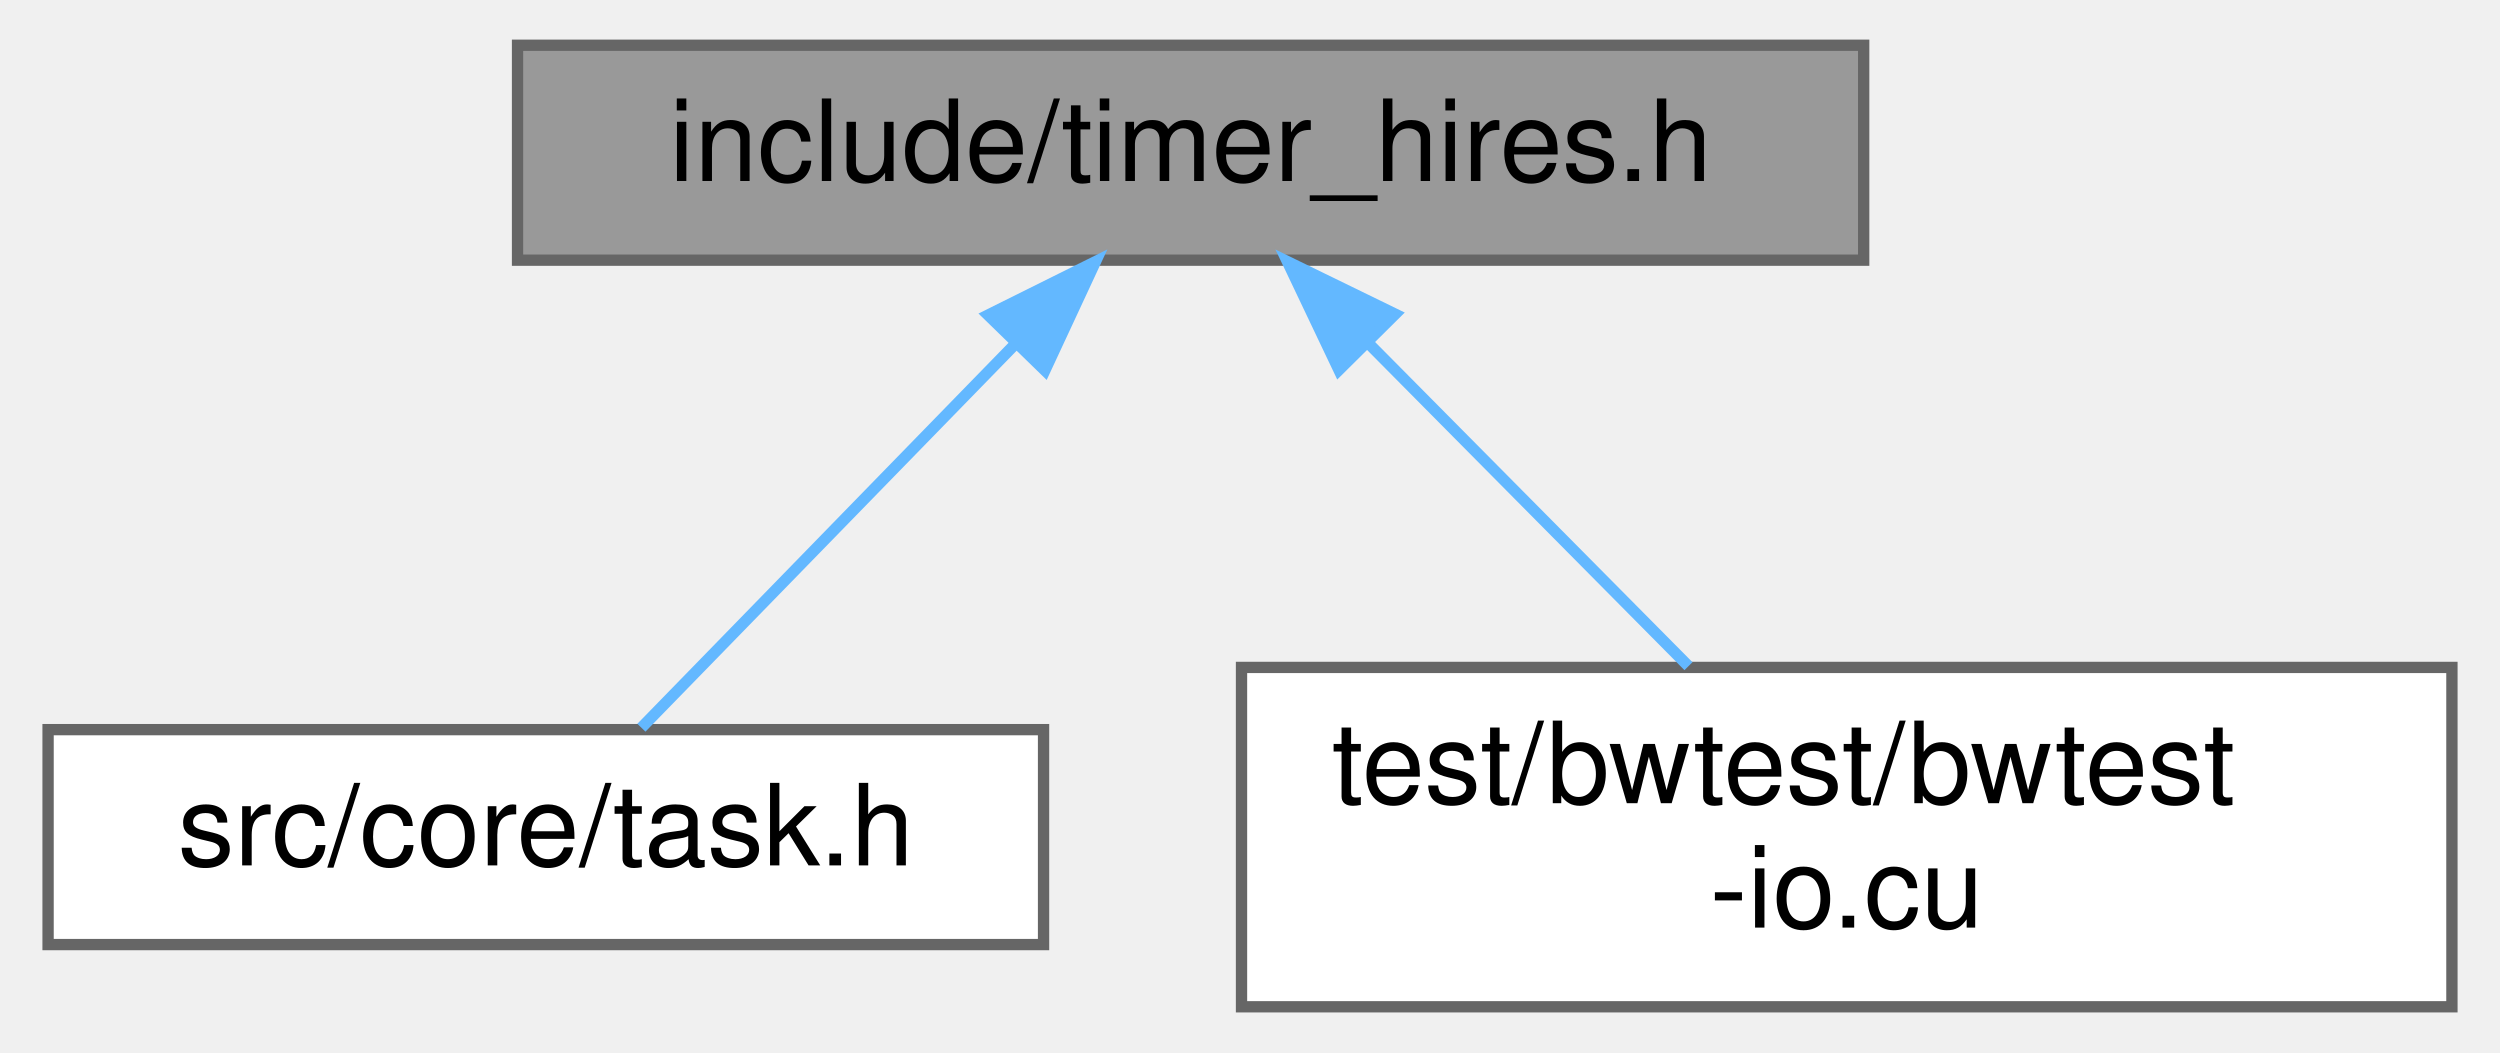
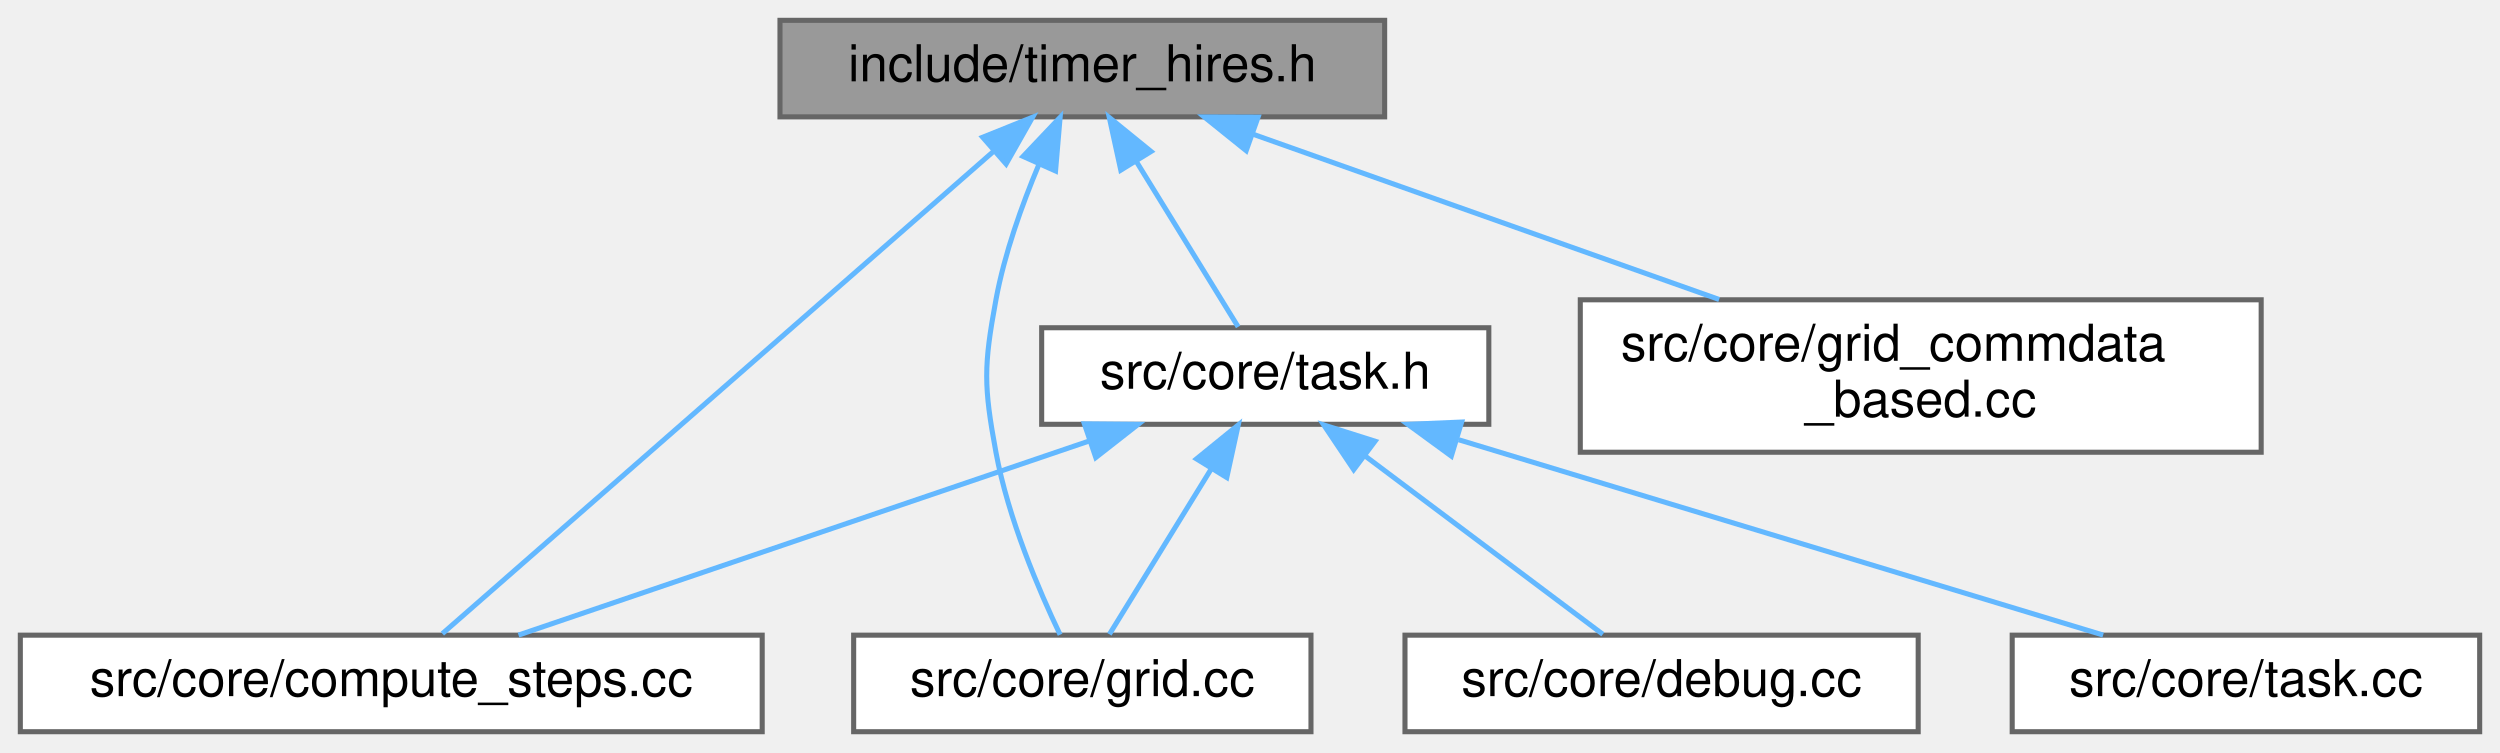
- <svg xmlns="http://www.w3.org/2000/svg" xmlns:xlink="http://www.w3.org/1999/xlink" width="221pt" height="93pt" viewBox="0.00 0.00 220.50 93.00">
-   <g id="graph0" class="graph" transform="scale(1 1) rotate(0) translate(4 89)">
+ <svg xmlns="http://www.w3.org/2000/svg" xmlns:xlink="http://www.w3.org/1999/xlink" width="492pt" height="148pt" viewBox="0.00 0.00 492.00 148.00">
+   <g id="graph0" class="graph" transform="scale(1 1) rotate(0) translate(4 144)">
    <g id="Node000001" class="node">
      <g id="a_Node000001">
        <a xlink:title="High-resolution timer.">
-           <polygon fill="#999999" stroke="#666666" points="160.5,-85 41.5,-85 41.5,-66 160.5,-66 160.5,-85" />
-           <text text-anchor="middle" x="101" y="-73" font-family="Helvetica,sans-Serif" font-size="10.00">include/timer_hires.h</text>
+           <polygon fill="#999999" stroke="#666666" points="268.5,-140 149.5,-140 149.5,-121 268.5,-121 268.5,-140" />
+           <text text-anchor="middle" x="209" y="-128" font-family="Helvetica,sans-Serif" font-size="10.00">include/timer_hires.h</text>
        </a>
      </g>
    </g>
    <g id="Node000002" class="node">
      <g id="a_Node000002">
-         <a xlink:href="task_8h.html" target="_top" xlink:title=" ">
-           <polygon fill="white" stroke="#666666" points="88,-24.5 0,-24.5 0,-5.5 88,-5.5 88,-24.5" />
-           <text text-anchor="middle" x="44" y="-12.5" font-family="Helvetica,sans-Serif" font-size="10.00">src/core/task.h</text>
+         <a xlink:href="compute__steps_8cc.html" target="_top" xlink:title=" ">
+           <polygon fill="white" stroke="#666666" points="146,-19 0,-19 0,0 146,0 146,-19" />
+           <text text-anchor="middle" x="73" y="-7" font-family="Helvetica,sans-Serif" font-size="10.00">src/core/compute_steps.cc</text>
        </a>
      </g>
    </g>
    <g id="edge1_Node000001_Node000002" class="edge">
      <g id="a_edge1_Node000001_Node000002">
        <a xlink:title=" ">
-           <path fill="none" stroke="#63b8ff" d="M85.5,-58.59C74.85,-47.67 61.13,-33.58 52.45,-24.67" />
-           <polygon fill="#63b8ff" stroke="#63b8ff" points="83.1,-61.15 92.59,-65.87 88.12,-56.26 83.1,-61.15" />
+           <path fill="none" stroke="#63b8ff" d="M191.56,-114.24C162.73,-89.02 106.06,-39.43 83.06,-19.3" />
+           <polygon fill="#63b8ff" stroke="#63b8ff" points="189.39,-116.99 199.22,-120.94 194,-111.72 189.39,-116.99" />
        </a>
      </g>
    </g>
    <g id="Node000003" class="node">
      <g id="a_Node000003">
-         <a xlink:href="bwtest-io_8cu.html" target="_top" xlink:title=" ">
-           <polygon fill="white" stroke="#666666" points="212.5,-30 105.5,-30 105.5,0 212.5,0 212.5,-30" />
-           <text text-anchor="start" x="113.5" y="-18" font-family="Helvetica,sans-Serif" font-size="10.00">test/bwtest/bwtest</text>
-           <text text-anchor="middle" x="159" y="-7" font-family="Helvetica,sans-Serif" font-size="10.00">-io.cu</text>
+         <a xlink:href="grid_8cc.html" target="_top" xlink:title=" ">
+           <polygon fill="white" stroke="#666666" points="254,-19 164,-19 164,0 254,0 254,-19" />
+           <text text-anchor="middle" x="209" y="-7" font-family="Helvetica,sans-Serif" font-size="10.00">src/core/grid.cc</text>
        </a>
      </g>
    </g>
    <g id="edge2_Node000001_Node000003" class="edge">
      <g id="a_edge2_Node000001_Node000003">
        <a xlink:title=" ">
-           <path fill="none" stroke="#63b8ff" d="M116.67,-58.7C125.51,-49.78 136.46,-38.74 145.01,-30.11" />
-           <polygon fill="#63b8ff" stroke="#63b8ff" points="114.11,-56.3 109.56,-65.87 119.08,-61.23 114.11,-56.3" />
+           <path fill="none" stroke="#63b8ff" d="M200.44,-111.59C197.1,-103.64 193.67,-94.05 192,-85 189.58,-71.89 189.58,-68.11 192,-55 194.4,-41.99 200.44,-27.86 204.63,-19.09" />
+           <polygon fill="#63b8ff" stroke="#63b8ff" points="197.34,-113.22 204.63,-120.91 203.73,-110.35 197.34,-113.22" />
+         </a>
+       </g>
+     </g>
+     <g id="Node000004" class="node">
+       <g id="a_Node000004">
+         <a xlink:href="grid__commdata__based_8cc.html" target="_top" xlink:title=" ">
+           <polygon fill="white" stroke="#666666" points="441,-85 307,-85 307,-55 441,-55 441,-85" />
+           <text text-anchor="start" x="315" y="-73" font-family="Helvetica,sans-Serif" font-size="10.00">src/core/grid_commdata</text>
+           <text text-anchor="middle" x="374" y="-62" font-family="Helvetica,sans-Serif" font-size="10.00">_based.cc</text>
+         </a>
+       </g>
+     </g>
+     <g id="edge3_Node000001_Node000004" class="edge">
+       <g id="a_edge3_Node000001_Node000004">
+         <a xlink:title=" ">
+           <path fill="none" stroke="#63b8ff" d="M242.61,-117.58C269.18,-108.16 306.31,-95 334.33,-85.06" />
+           <polygon fill="#63b8ff" stroke="#63b8ff" points="241.25,-114.35 232.99,-120.99 243.59,-120.95 241.25,-114.35" />
+         </a>
+       </g>
+     </g>
+     <g id="Node000005" class="node">
+       <g id="a_Node000005">
+         <a xlink:href="task_8h.html" target="_top" xlink:title=" ">
+           <polygon fill="white" stroke="#666666" points="289,-79.5 201,-79.5 201,-60.5 289,-60.5 289,-79.5" />
+           <text text-anchor="middle" x="245" y="-67.5" font-family="Helvetica,sans-Serif" font-size="10.00">src/core/task.h</text>
+         </a>
+       </g>
+     </g>
+     <g id="edge4_Node000001_Node000005" class="edge">
+       <g id="a_edge4_Node000001_Node000005">
+         <a xlink:title=" ">
+           <path fill="none" stroke="#63b8ff" d="M219.58,-112.3C226.18,-101.58 234.39,-88.23 239.67,-79.67" />
+           <polygon fill="#63b8ff" stroke="#63b8ff" points="216.57,-110.52 214.31,-120.87 222.53,-114.19 216.57,-110.52" />
+         </a>
+       </g>
+     </g>
+     <g id="edge5_Node000005_Node000002" class="edge">
+       <g id="a_edge5_Node000005_Node000002">
+         <a xlink:title=" ">
+           <path fill="none" stroke="#63b8ff" d="M210.22,-57.17C176.96,-45.86 127.61,-29.07 98.04,-19.02" />
+           <polygon fill="#63b8ff" stroke="#63b8ff" points="209.4,-60.59 219.99,-60.49 211.65,-53.96 209.4,-60.59" />
+         </a>
+       </g>
+     </g>
+     <g id="edge7_Node000005_Node000003" class="edge">
+       <g id="a_edge7_Node000005_Node000003">
+         <a xlink:title=" ">
+           <path fill="none" stroke="#63b8ff" d="M234.42,-51.8C227.82,-41.08 219.61,-27.73 214.33,-19.17" />
+           <polygon fill="#63b8ff" stroke="#63b8ff" points="231.47,-53.69 239.69,-60.37 237.43,-50.02 231.47,-53.69" />
+         </a>
+       </g>
+     </g>
+     <g id="Node000006" class="node">
+       <g id="a_Node000006">
+         <a xlink:href="debug_8cc.html" target="_top" xlink:title=" ">
+           <polygon fill="white" stroke="#666666" points="373.5,-19 272.5,-19 272.5,0 373.5,0 373.5,-19" />
+           <text text-anchor="middle" x="323" y="-7" font-family="Helvetica,sans-Serif" font-size="10.00">src/core/debug.cc</text>
+         </a>
+       </g>
+     </g>
+     <g id="edge6_Node000005_Node000006" class="edge">
+       <g id="a_edge6_Node000005_Node000006">
+         <a xlink:title=" ">
+           <path fill="none" stroke="#63b8ff" d="M264.54,-54.35C279.31,-43.27 299.1,-28.43 311.44,-19.17" />
+           <polygon fill="#63b8ff" stroke="#63b8ff" points="262.41,-51.57 256.51,-60.37 266.61,-57.17 262.41,-51.57" />
+         </a>
+       </g>
+     </g>
+     <g id="Node000007" class="node">
+       <g id="a_Node000007">
+         <a xlink:href="task_8cc.html" target="_top" xlink:title=" ">
+           <polygon fill="white" stroke="#666666" points="484,-19 392,-19 392,0 484,0 484,-19" />
+           <text text-anchor="middle" x="438" y="-7" font-family="Helvetica,sans-Serif" font-size="10.00">src/core/task.cc</text>
+         </a>
+       </g>
+     </g>
+     <g id="edge8_Node000005_Node000007" class="edge">
+       <g id="a_edge8_Node000005_Node000007">
+         <a xlink:title=" ">
+           <path fill="none" stroke="#63b8ff" d="M283.06,-57.46C320.39,-46.15 376.44,-29.16 409.9,-19.02" />
+           <polygon fill="#63b8ff" stroke="#63b8ff" points="281.62,-54.24 273.06,-60.49 283.65,-60.94 281.62,-54.24" />
        </a>
      </g>
    </g>
  </g>
</svg>
